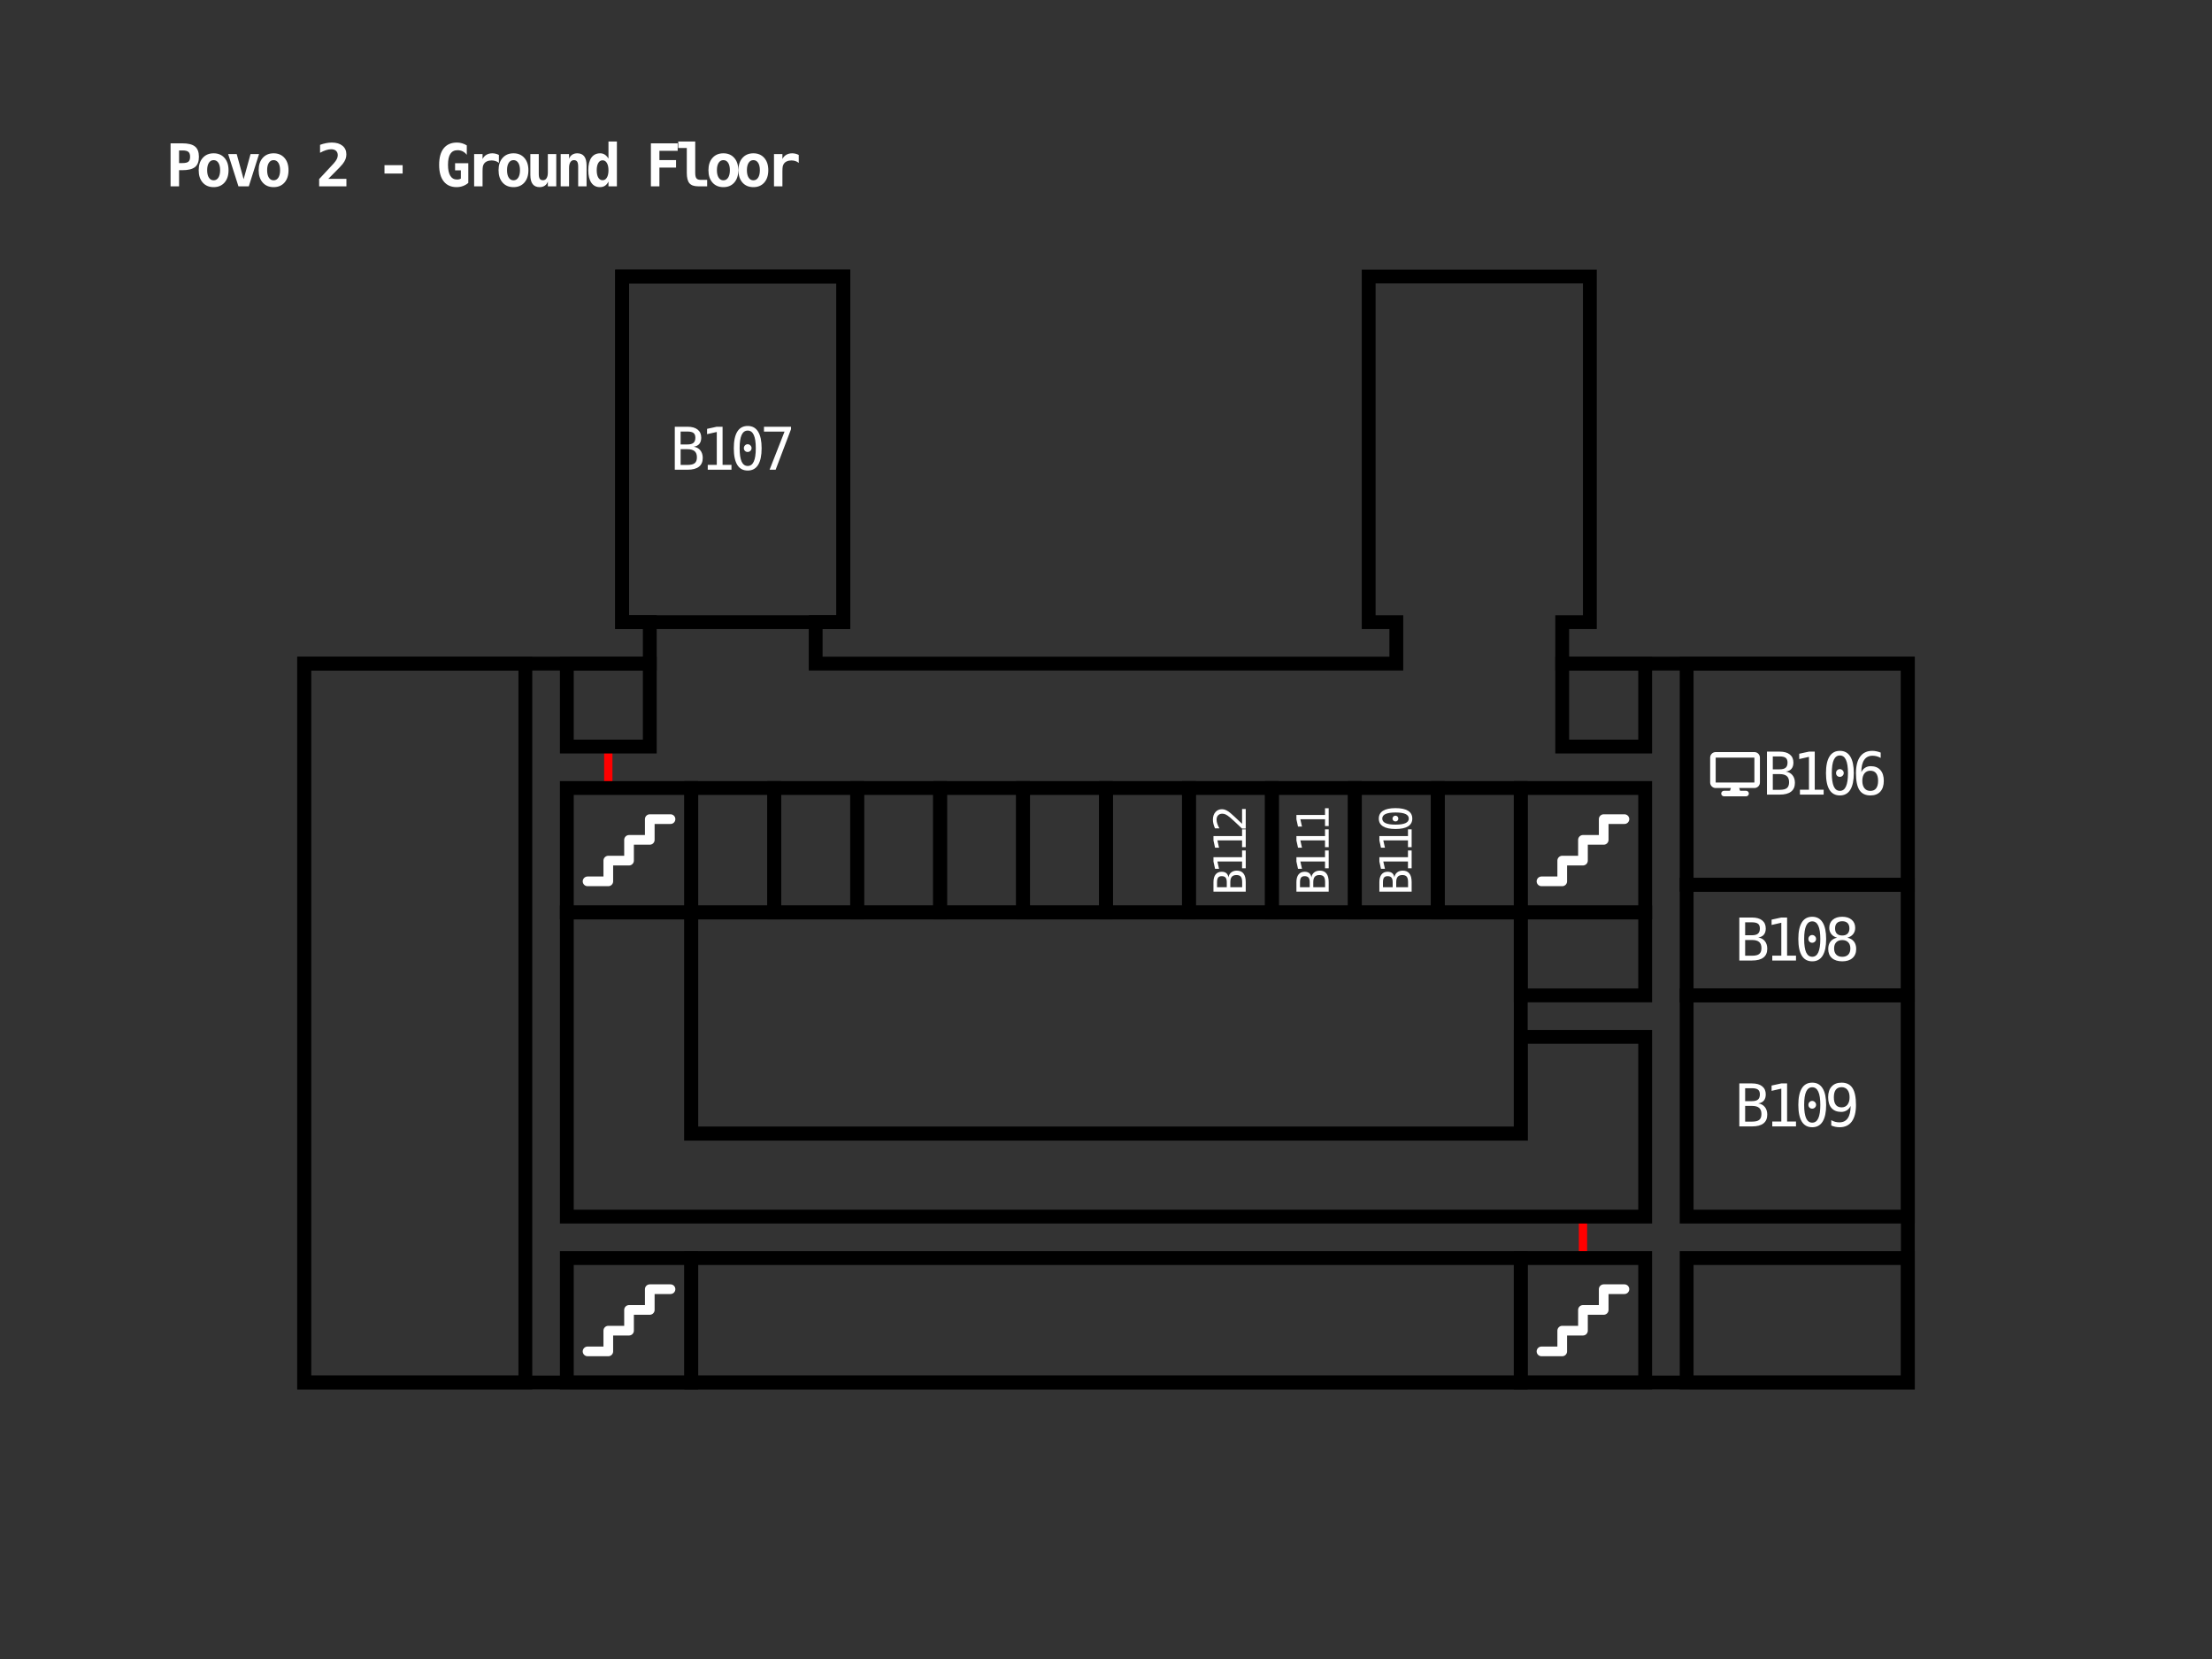
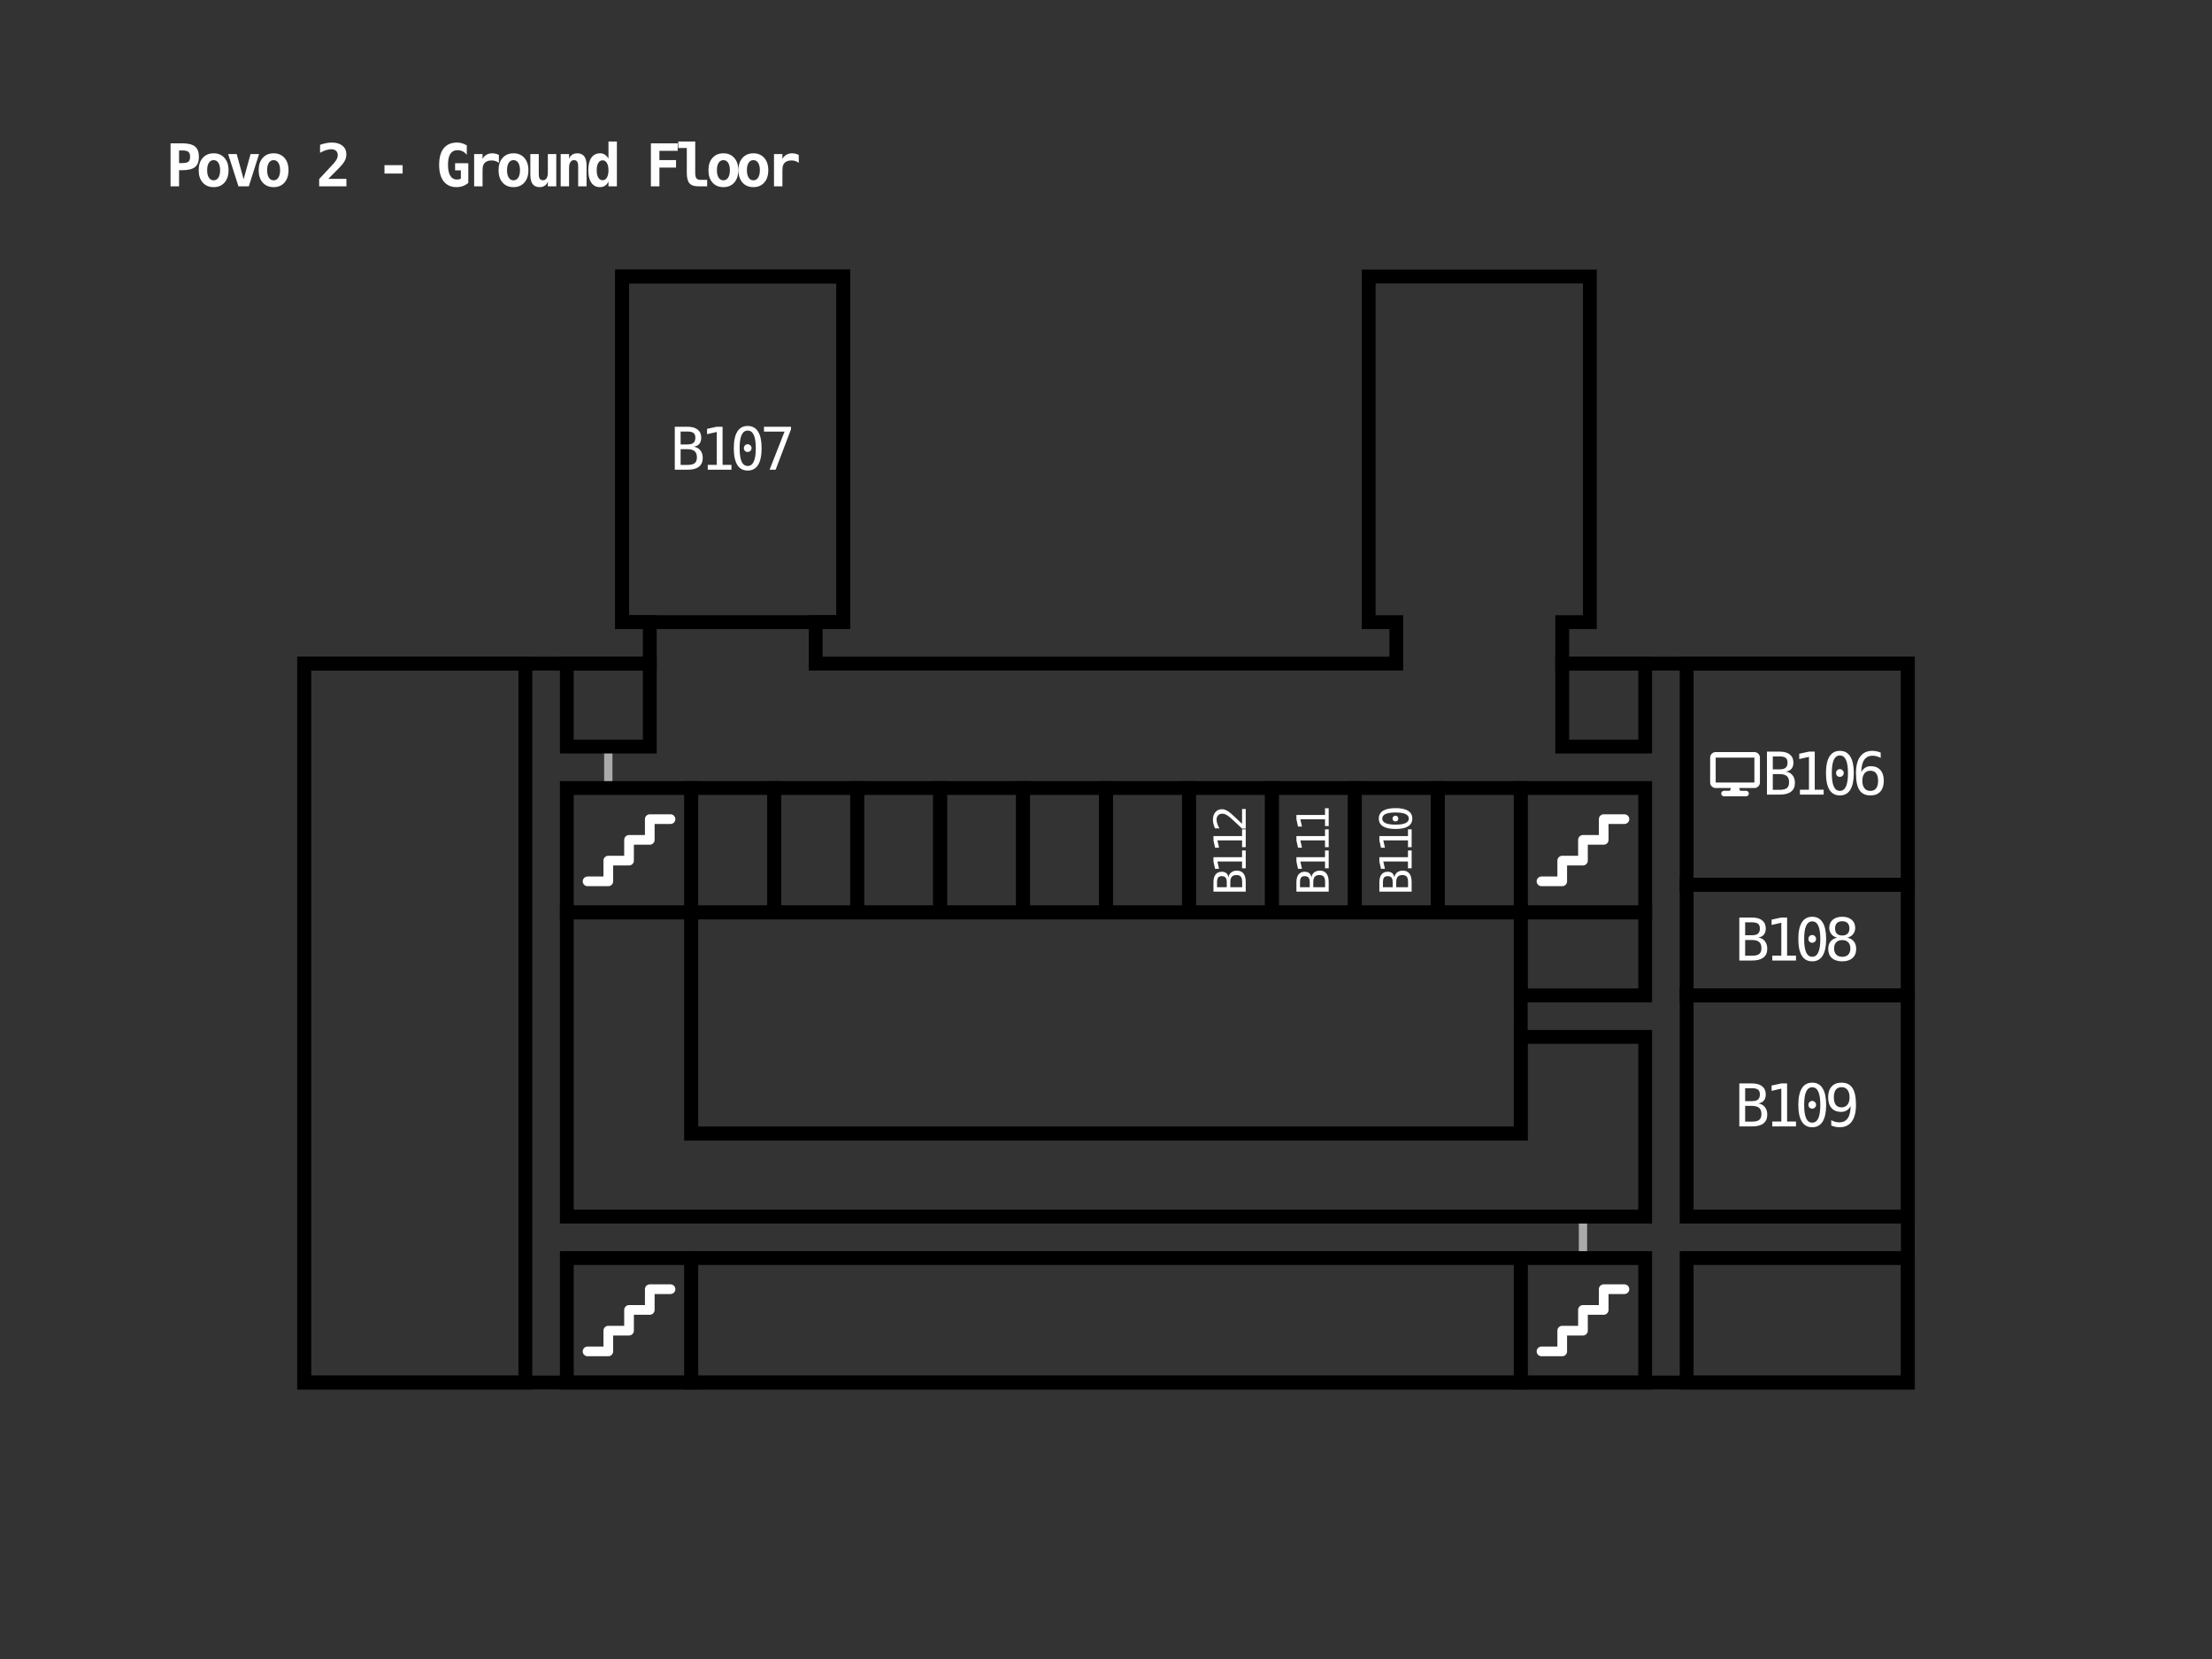
<svg xmlns="http://www.w3.org/2000/svg" width="800" height="600">
  <style>
    @font-face {
      font-family: 'JetBrains Mono';
      src: url('JetBrainsMono.ttf');
    }

    text {
      font-family: 'JetBrains Mono', monospace;
      font-size: 16pt;
      letter-spacing: -1.5pt;
    }
  </style>
  <defs>
    <symbol id="stairs">
      <path d="M37.5,11.25l-7.5,0l0,7.5l-7.5,0l0,7.5l-7.5,0l0,7.5l-7.5,0" fill="none" stroke="#fff" stroke-width="3.5" stroke-linecap="round" stroke-linejoin="round" />
    </symbol>
    <symbol id="pc">
      <path d="M512 64H64V352H512V64ZM64 0H512c35.3 0 64 28.7 64 64V352c0 35.3-28.7 64-64 64H336l10.7 32H416c17.7 0 32 14.3 32 32s-14.3 32-32 32H160c-17.7 0-32-14.3-32-32s14.3-32 32-32h69.3L240 416H64c-35.3 0-64-28.7-64-64V64C0 28.7 28.7 0 64 0Z" transform="scale(0.03125)" />
    </symbol>
  </defs>
  <rect x="0" y="0" width="800" height="600" fill="#333" />
  <text x="60" y="60" fill="#fff" text-anchor="start" dominant-baseline="central" font-weight="bold">Povo 2 - Ground Floor</text>
  <polygon points="110,240 235,240 235,225 225,225 225,100 305,100 305,225 295,225 295,240 505,240 505,225 495,225 495,100 575,100 575,225 565,225 565,240 690,240 690,500 110,500" fill="none" stroke="#000" stroke-width="5" />
  <polygon points="250,330 550,330 550,410 250,410" fill="none" stroke="#000" stroke-width="5" />
-   <line x1="220" x2="220" y1="270" y2="285" stroke="#f00" stroke-width="3" />
-   <line x1="572.5" x2="572.5" y1="440" y2="455" stroke="#f00" stroke-width="3" />
+   <line x1="220" x2="220" y1="270" y2="285" stroke="#aaa" stroke-width="3" />
+   <line x1="572.5" x2="572.5" y1="440" y2="455" stroke="#aaa" stroke-width="3" />
  <polygon id="B107" points="225,225 225,100 305,100 305,225" fill="none" stroke="#000" stroke-width="5" />
  <text x="265" y="162.5" fill="#fff" text-anchor="middle" dominant-baseline="central">B107</text>
  <polygon points="205,240 235,240 235,270 205,270" fill="none" stroke="#000" stroke-width="5" />
  <polygon points="565,240 595,240 595,270 565,270" fill="none" stroke="#000" stroke-width="5" />
  <polygon id="B106" points="610,240 690,240 690,320 610,320" fill="none" stroke="#000" stroke-width="5" />
  <text x="660" y="280" fill="#fff" text-anchor="middle" dominant-baseline="central">B106</text>
  <use href="#pc" x="627.5" y="280" fill="#fff" transform="translate(-9, -8)" />
  <polygon id="B108" points="610,320 690,320 690,360 610,360" fill="none" stroke="#000" stroke-width="5" />
  <text x="650" y="340" fill="#fff" text-anchor="middle" dominant-baseline="central">B108</text>
  <polygon id="B109" points="610,360 690,360 690,440 610,440" fill="none" stroke="#000" stroke-width="5" />
  <text x="650" y="400" fill="#fff" text-anchor="middle" dominant-baseline="central">B109</text>
  <polygon points="205,285 250,285 250,330 205,330" fill="none" stroke="#000" stroke-width="5" />
  <use href="#stairs" x="205" y="285" />
  <polygon points="550,285 595,285 595,330 550,330" fill="none" stroke="#000" stroke-width="5" />
  <use href="#stairs" x="550" y="285" />
  <polygon points="205,455 250,455 250,500 205,500" fill="none" stroke="#000" stroke-width="5" />
  <use href="#stairs" x="205" y="455" />
  <polygon points="550,455 595,455 595,500 550,500" fill="none" stroke="#000" stroke-width="5" />
  <use href="#stairs" x="550" y="455" />
  <polygon points="520,285 550,285 550,330 520,330" fill="none" stroke="#000" stroke-width="5" />
  <polygon id="B110" points="490,285 520,285 520,330 490,330" fill="none" stroke="#000" stroke-width="5" />
  <text fill="#fff" text-anchor="middle" dominant-baseline="central" style="font-size: 12pt;" transform="translate(505, 307.5) rotate(-90)">B110</text>
  <polygon id="B111" points="460,285 490,285 490,330 460,330" fill="none" stroke="#000" stroke-width="5" />
  <text fill="#fff" text-anchor="middle" dominant-baseline="central" style="font-size: 12pt;" transform="translate(475, 307.5) rotate(-90)">B111</text>
  <polygon id="B112" points="430,285 460,285 460,330 430,330" fill="none" stroke="#000" stroke-width="5" />
  <text fill="#fff" text-anchor="middle" dominant-baseline="central" style="font-size: 12pt;" transform="translate(445, 307.5) rotate(-90)">B112</text>
  <polygon points="400,285 430,285 430,330 400,330" fill="none" stroke="#000" stroke-width="5" />
  <polygon points="370,285 400,285 400,330 370,330" fill="none" stroke="#000" stroke-width="5" />
  <polygon points="340,285 370,285 370,330 340,330" fill="none" stroke="#000" stroke-width="5" />
  <polygon points="310,285 340,285 340,330 310,330" fill="none" stroke="#000" stroke-width="5" />
  <polygon points="280,285 310,285 310,330 280,330" fill="none" stroke="#000" stroke-width="5" />
  <polygon points="250,285 280,285 280,330 250,330" fill="none" stroke="#000" stroke-width="5" />
  <polygon points="205,330 250,330 250,410 550,410 550,375 595,375 595,410 595,440 205,440" fill="none" stroke="#000" stroke-width="5" />
  <polygon points="550,330 595,330 595,360 550,360" fill="none" stroke="#000" stroke-width="5" />
  <polygon points="250,455 550,455 550,500 250,500" fill="none" stroke="#000" stroke-width="5" />
  <polygon points="610,455 690,455 690,500 610,500" fill="none" stroke="#000" stroke-width="5" />
  <polygon points="110,240 190,240 190,500 110,500" fill="none" stroke="#000" stroke-width="5" />
</svg>
